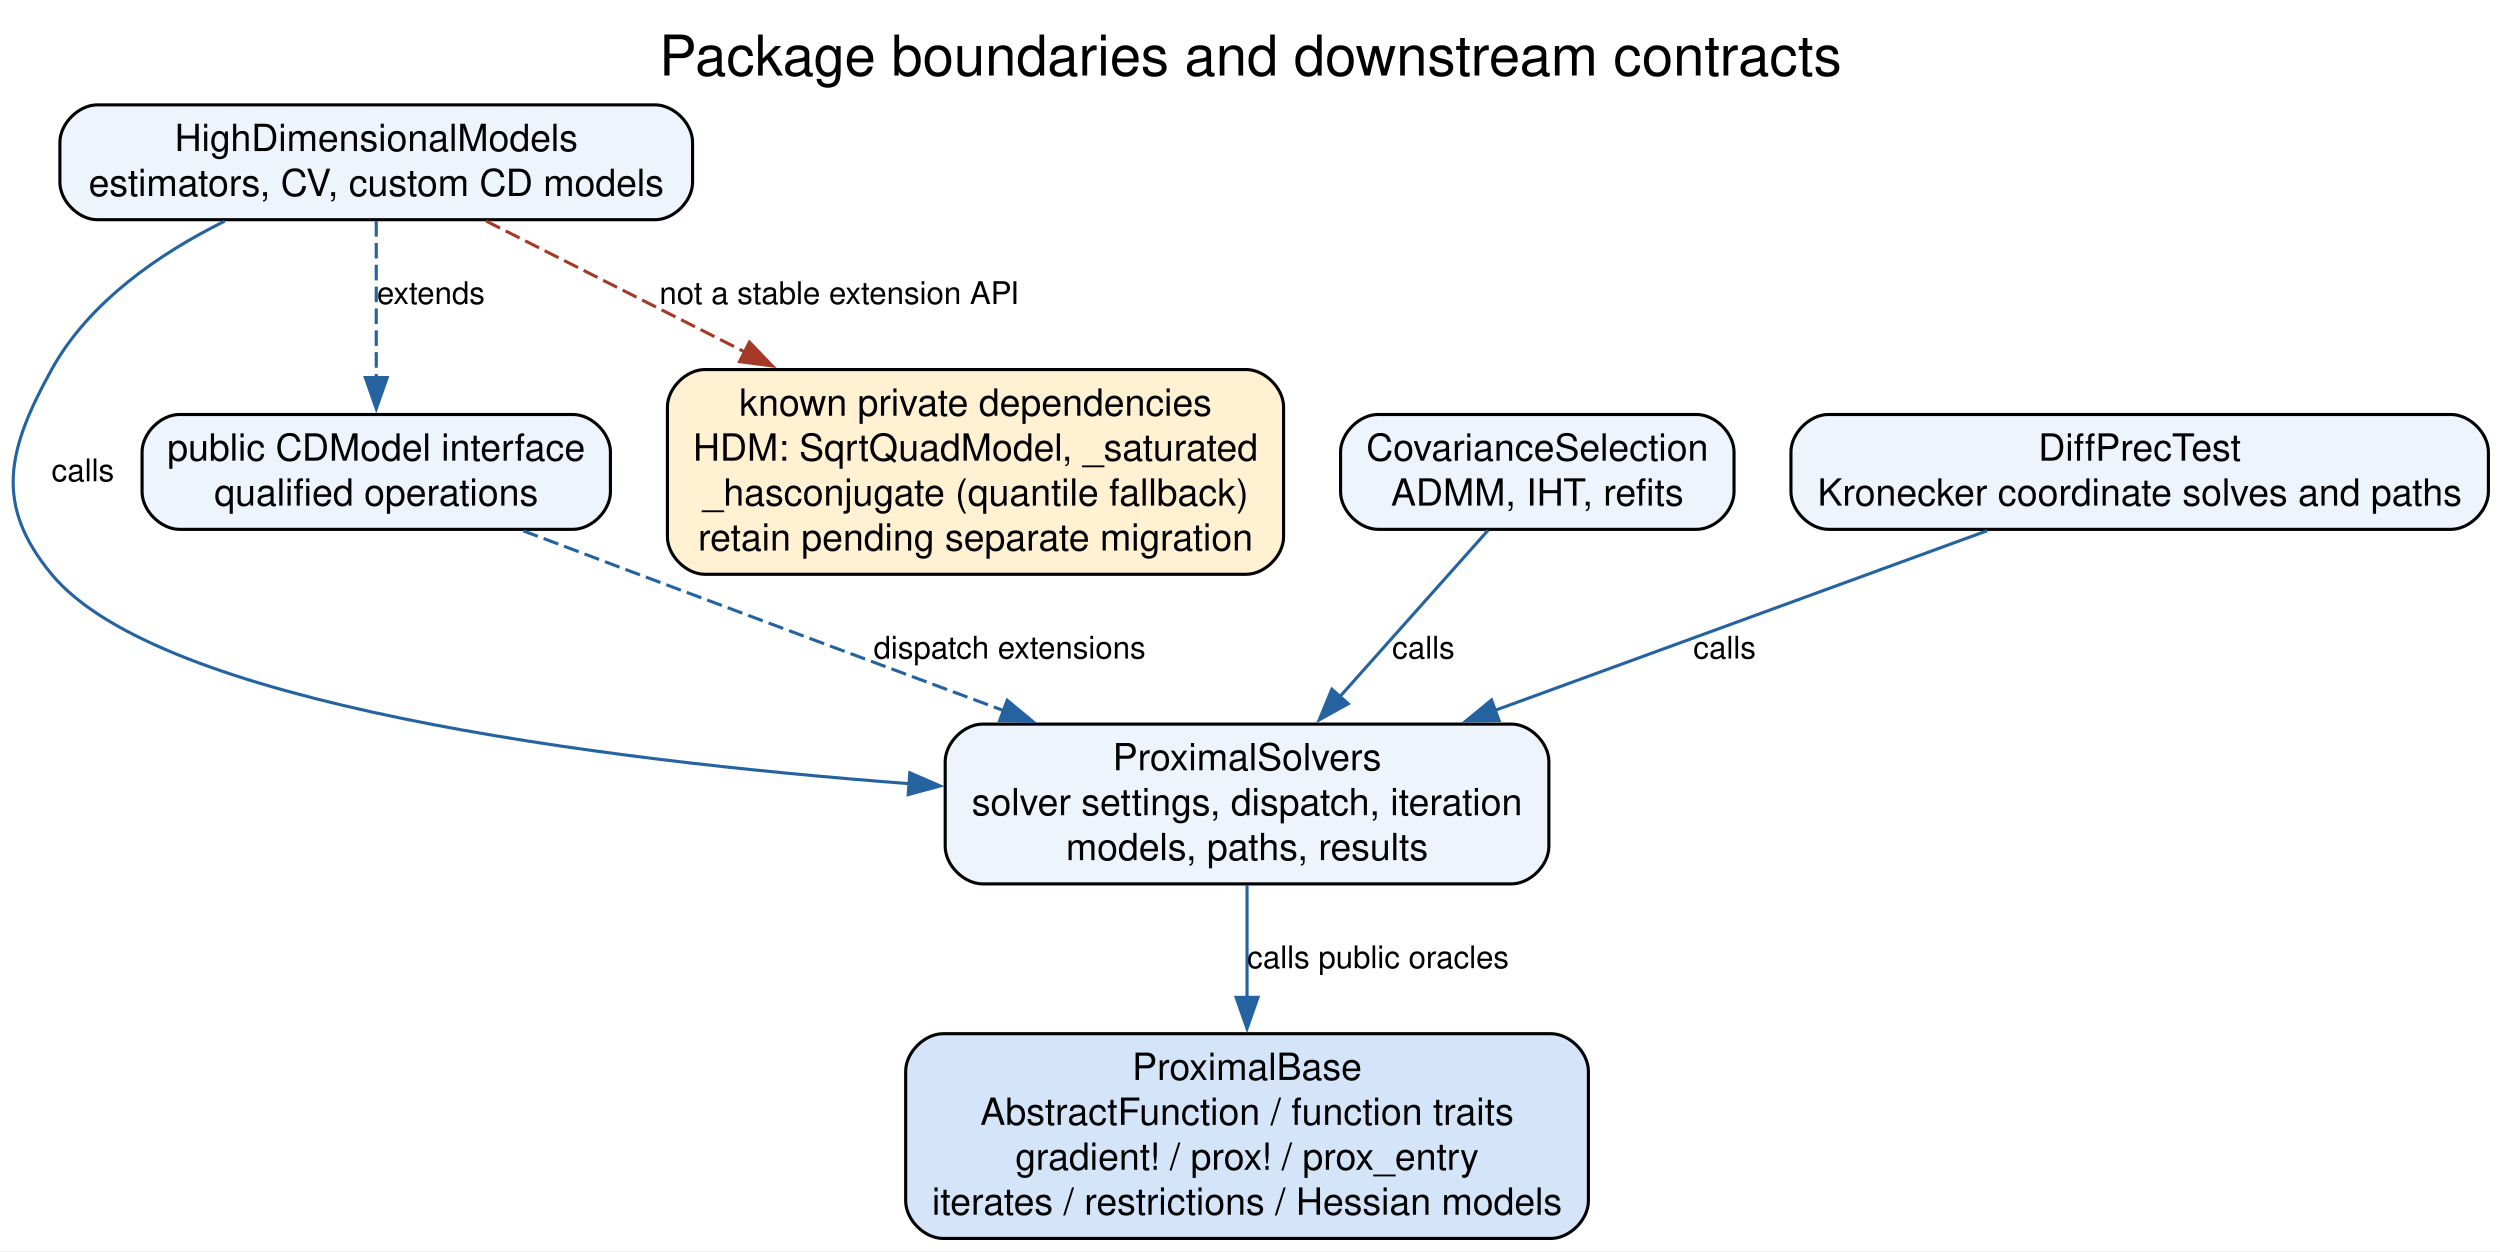
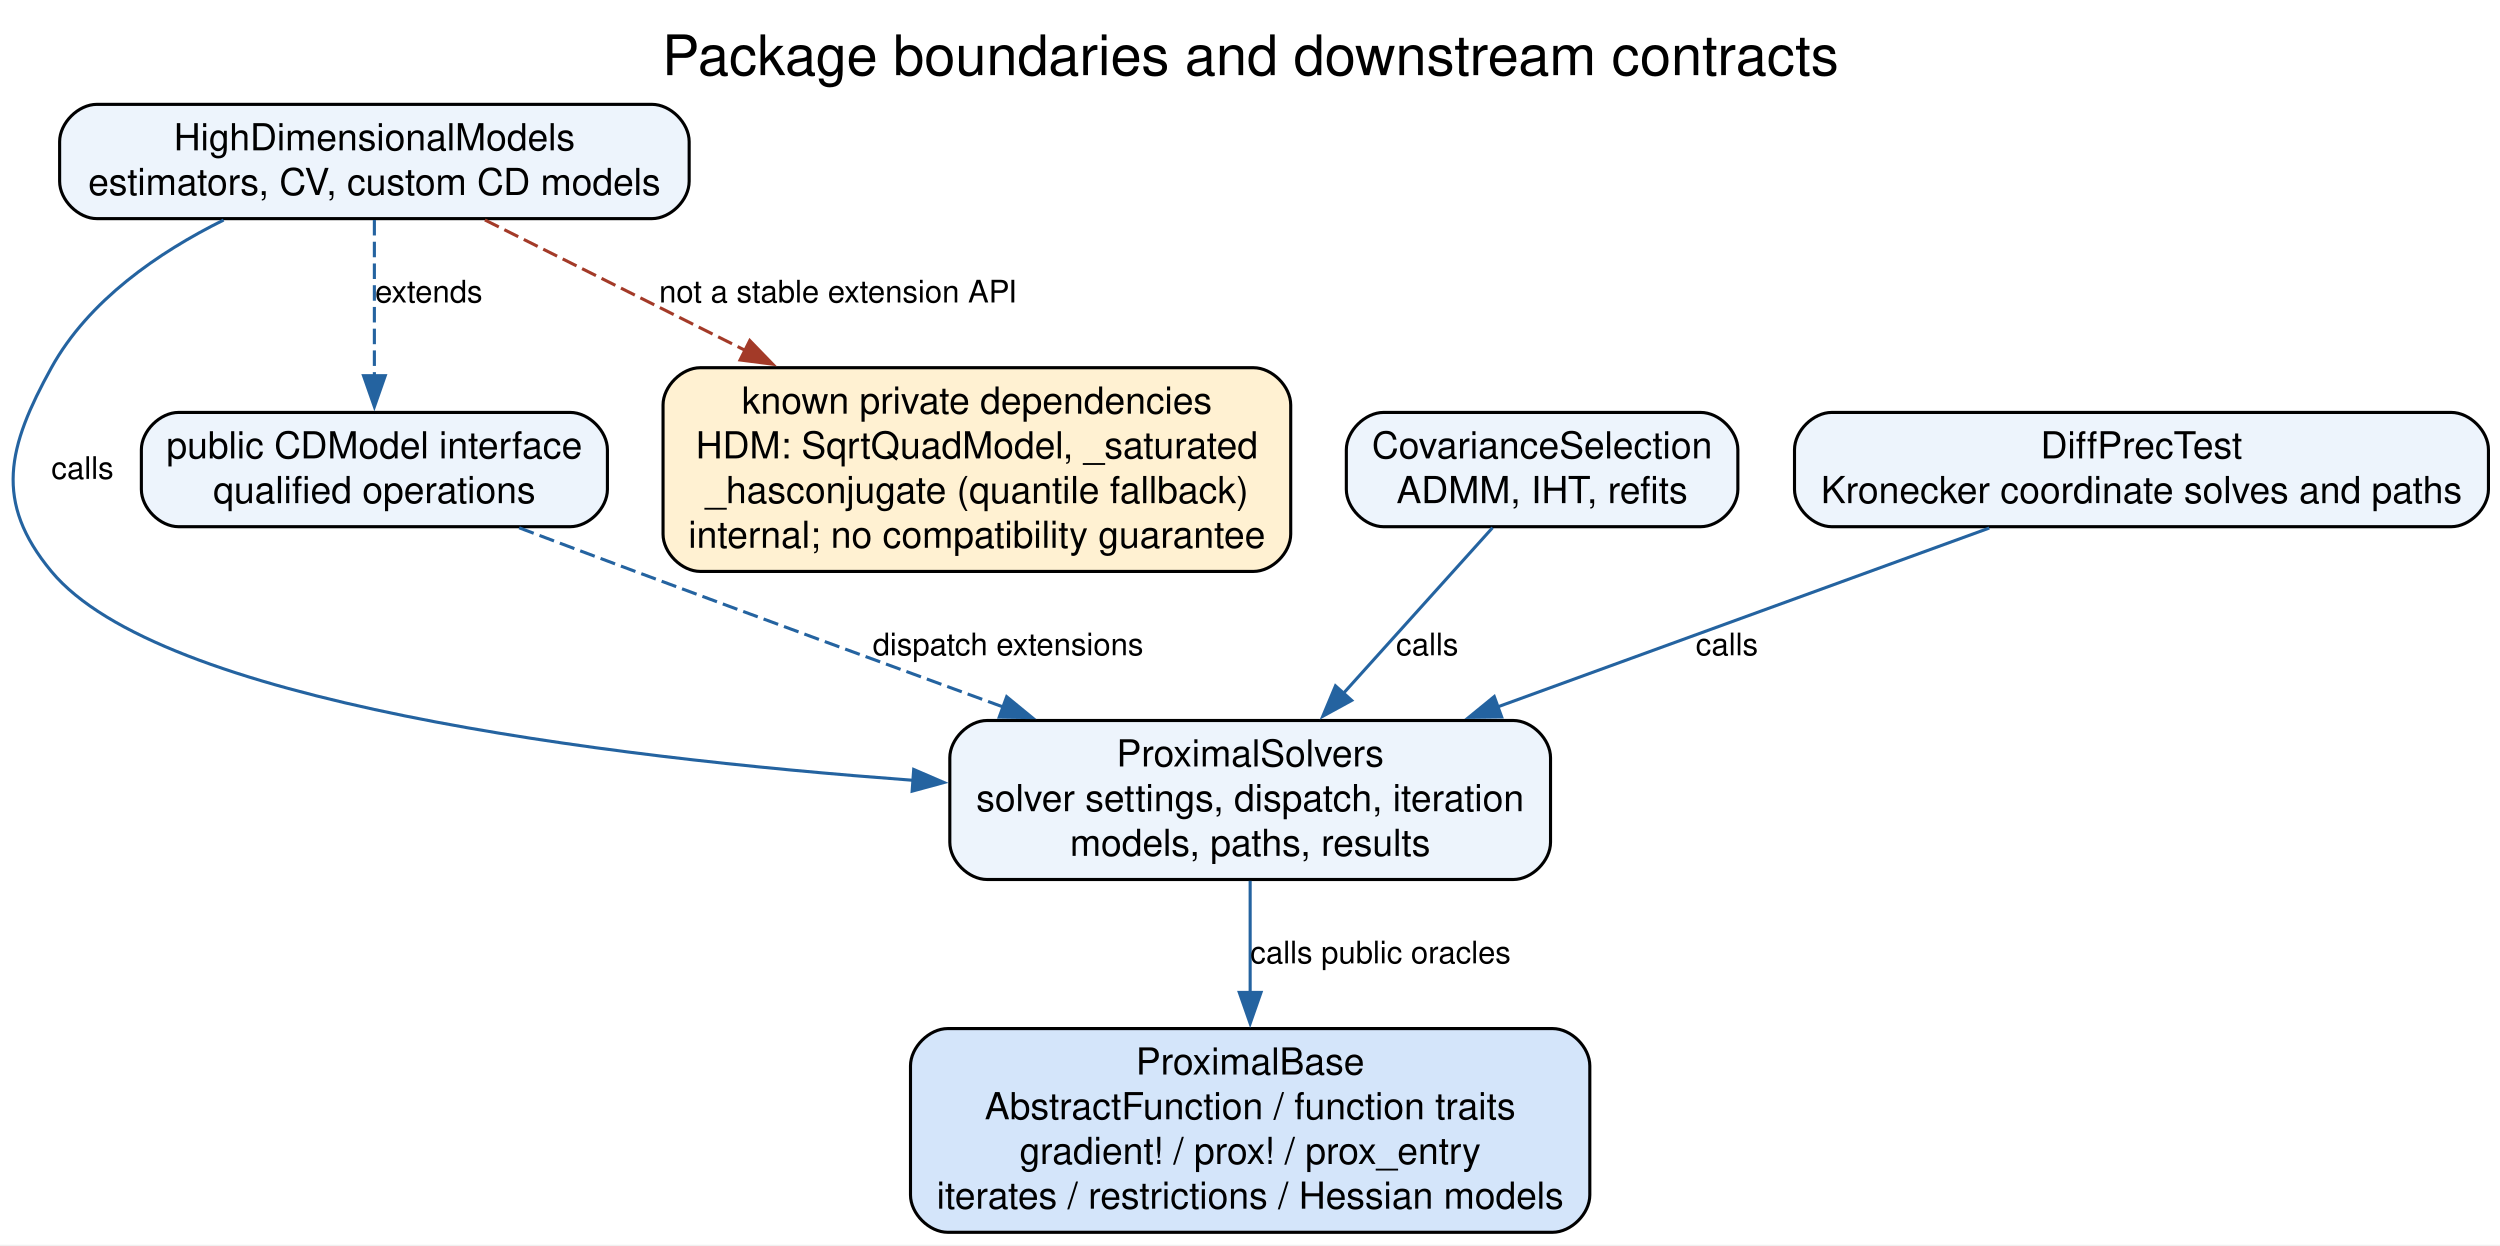
- <svg xmlns="http://www.w3.org/2000/svg" width="801pt" height="401pt" viewBox="0.00 0.00 801.00 401.00">
+ <svg xmlns="http://www.w3.org/2000/svg" width="805pt" height="401pt" viewBox="0.00 0.00 805.00 401.00">
  <g id="graph0" class="graph" transform="scale(1 1) rotate(0) translate(4 396.8)">
-     <polygon fill="white" stroke="none" points="-4,4 -4,-396.8 797.28,-396.8 797.28,4 -4,4" />
-     <text xml:space="preserve" text-anchor="middle" x="396.64" y="-372.6" font-family="Helvetica,sans-Serif" font-size="18.00">Package boundaries and downstream contracts</text>
+     <polygon fill="white" stroke="none" points="-4,4 -4,-396.8 801.28,-396.8 801.28,4 -4,4" />
+     <text xml:space="preserve" text-anchor="middle" x="398.64" y="-372.6" font-family="Helvetica,sans-Serif" font-size="18.00">Package boundaries and downstream contracts</text>
    <g id="node1" class="node">
-       <path fill="#d4e5fa" stroke="black" d="M492.92,-65.6C492.92,-65.6 298.18,-65.6 298.18,-65.6 292.18,-65.6 286.18,-59.6 286.18,-53.6 286.18,-53.6 286.18,-12 286.18,-12 286.18,-6 292.18,0 298.18,0 298.18,0 492.92,0 492.92,0 498.92,0 504.92,-6 504.92,-12 504.92,-12 504.92,-53.6 504.92,-53.6 504.92,-59.6 498.92,-65.6 492.92,-65.6" />
-       <text xml:space="preserve" text-anchor="middle" x="395.55" y="-50.8" font-family="Helvetica,sans-Serif" font-size="12.00">ProximalBase</text>
-       <text xml:space="preserve" text-anchor="middle" x="395.55" y="-36.4" font-family="Helvetica,sans-Serif" font-size="12.00">AbstractFunction / function traits</text>
-       <text xml:space="preserve" text-anchor="middle" x="395.55" y="-22" font-family="Helvetica,sans-Serif" font-size="12.00">gradient! / prox! / prox_entry</text>
-       <text xml:space="preserve" text-anchor="middle" x="395.55" y="-7.6" font-family="Helvetica,sans-Serif" font-size="12.00">iterates / restrictions / Hessian models</text>
+       <path fill="#d4e5fa" stroke="black" d="M495.92,-65.6C495.92,-65.6 301.18,-65.6 301.18,-65.6 295.18,-65.6 289.18,-59.6 289.18,-53.6 289.18,-53.6 289.18,-12 289.18,-12 289.18,-6 295.18,0 301.18,0 301.18,0 495.92,0 495.92,0 501.92,0 507.92,-6 507.92,-12 507.92,-12 507.92,-53.6 507.92,-53.6 507.92,-59.6 501.92,-65.6 495.92,-65.6" />
+       <text xml:space="preserve" text-anchor="middle" x="398.55" y="-50.8" font-family="Helvetica,sans-Serif" font-size="12.00">ProximalBase</text>
+       <text xml:space="preserve" text-anchor="middle" x="398.55" y="-36.4" font-family="Helvetica,sans-Serif" font-size="12.00">AbstractFunction / function traits</text>
+       <text xml:space="preserve" text-anchor="middle" x="398.55" y="-22" font-family="Helvetica,sans-Serif" font-size="12.00">gradient! / prox! / prox_entry</text>
+       <text xml:space="preserve" text-anchor="middle" x="398.55" y="-7.6" font-family="Helvetica,sans-Serif" font-size="12.00">iterates / restrictions / Hessian models</text>
    </g>
    <g id="node2" class="node">
-       <path fill="#edf4fc" stroke="black" d="M480.26,-164.8C480.26,-164.8 310.84,-164.8 310.84,-164.8 304.84,-164.8 298.84,-158.8 298.84,-152.8 298.84,-152.8 298.84,-125.6 298.84,-125.6 298.84,-119.6 304.84,-113.6 310.84,-113.6 310.84,-113.6 480.26,-113.6 480.26,-113.6 486.26,-113.6 492.26,-119.6 492.26,-125.6 492.26,-125.6 492.26,-152.8 492.26,-152.8 492.26,-158.8 486.26,-164.8 480.26,-164.8" />
-       <text xml:space="preserve" text-anchor="middle" x="395.55" y="-150" font-family="Helvetica,sans-Serif" font-size="12.00">ProximalSolvers</text>
-       <text xml:space="preserve" text-anchor="middle" x="395.55" y="-135.6" font-family="Helvetica,sans-Serif" font-size="12.00">solver settings, dispatch, iteration</text>
-       <text xml:space="preserve" text-anchor="middle" x="395.55" y="-121.2" font-family="Helvetica,sans-Serif" font-size="12.00">models, paths, results</text>
+       <path fill="#edf4fc" stroke="black" d="M483.27,-164.8C483.27,-164.8 313.84,-164.8 313.84,-164.8 307.84,-164.8 301.84,-158.8 301.84,-152.8 301.84,-152.8 301.84,-125.6 301.84,-125.6 301.84,-119.6 307.84,-113.6 313.84,-113.6 313.84,-113.6 483.27,-113.6 483.27,-113.6 489.27,-113.6 495.27,-119.6 495.27,-125.6 495.27,-125.6 495.27,-152.8 495.27,-152.8 495.27,-158.8 489.27,-164.8 483.27,-164.8" />
+       <text xml:space="preserve" text-anchor="middle" x="398.55" y="-150" font-family="Helvetica,sans-Serif" font-size="12.00">ProximalSolvers</text>
+       <text xml:space="preserve" text-anchor="middle" x="398.55" y="-135.6" font-family="Helvetica,sans-Serif" font-size="12.00">solver settings, dispatch, iteration</text>
+       <text xml:space="preserve" text-anchor="middle" x="398.55" y="-121.2" font-family="Helvetica,sans-Serif" font-size="12.00">models, paths, results</text>
    </g>
    <g id="edge1" class="edge">
-       <path fill="none" stroke="#2463a0" d="M395.55,-113.19C395.55,-102.41 395.55,-89.47 395.55,-77.2" />
-       <polygon fill="#2463a0" stroke="#2463a0" points="399.05,-77.24 395.55,-67.24 392.05,-77.24 399.05,-77.24" />
-       <text xml:space="preserve" text-anchor="middle" x="437.51" y="-86.6" font-family="Helvetica,sans-Serif" font-size="10.00">calls public oracles</text>
+       <path fill="none" stroke="#2463a0" d="M398.55,-113.19C398.55,-102.41 398.55,-89.47 398.55,-77.2" />
+       <polygon fill="#2463a0" stroke="#2463a0" points="402.05,-77.24 398.55,-67.24 395.05,-77.24 402.05,-77.24" />
+       <text xml:space="preserve" text-anchor="middle" x="440.52" y="-86.6" font-family="Helvetica,sans-Serif" font-size="10.00">calls public oracles</text>
    </g>
    <g id="node3" class="node">
-       <path fill="#edf4fc" stroke="black" d="M179.58,-264C179.58,-264 53.52,-264 53.52,-264 47.52,-264 41.52,-258 41.52,-252 41.52,-252 41.52,-239.2 41.52,-239.2 41.52,-233.2 47.52,-227.2 53.52,-227.2 53.52,-227.2 179.58,-227.2 179.58,-227.2 185.58,-227.2 191.58,-233.2 191.58,-239.2 191.58,-239.2 191.58,-252 191.58,-252 191.58,-258 185.58,-264 179.58,-264" />
+       <path fill="#edf4fc" stroke="black" d="M179.59,-264C179.59,-264 53.52,-264 53.52,-264 47.52,-264 41.52,-258 41.52,-252 41.52,-252 41.52,-239.2 41.52,-239.2 41.52,-233.2 47.52,-227.2 53.52,-227.2 53.52,-227.2 179.59,-227.2 179.59,-227.2 185.59,-227.2 191.59,-233.2 191.59,-239.2 191.59,-239.2 191.59,-252 191.59,-252 191.59,-258 185.59,-264 179.59,-264" />
      <text xml:space="preserve" text-anchor="middle" x="116.55" y="-249.2" font-family="Helvetica,sans-Serif" font-size="12.00">public CDModel interface</text>
      <text xml:space="preserve" text-anchor="middle" x="116.55" y="-234.8" font-family="Helvetica,sans-Serif" font-size="12.00">qualified operations</text>
    </g>
    <g id="edge2" class="edge">
-       <path fill="none" stroke="#2463a0" stroke-dasharray="5,2" d="M163.62,-226.73C175.66,-222.17 188.58,-217.29 200.55,-212.8 239.18,-198.3 282.16,-182.28 317.91,-168.99" />
-       <polygon fill="#2463a0" stroke="#2463a0" points="318.71,-172.43 326.86,-165.67 316.27,-165.87 318.71,-172.43" />
-       <text xml:space="preserve" text-anchor="middle" x="319.47" y="-185.8" font-family="Helvetica,sans-Serif" font-size="10.00">dispatch extensions</text>
+       <path fill="none" stroke="#2463a0" stroke-dasharray="5,2" d="M163.17,-226.85C175.33,-222.25 188.43,-217.32 200.55,-212.8 239.59,-198.26 283.03,-182.3 319.26,-169.06" />
+       <polygon fill="#2463a0" stroke="#2463a0" points="320.15,-172.46 328.34,-165.74 317.75,-165.89 320.15,-172.46" />
+       <text xml:space="preserve" text-anchor="middle" x="320.59" y="-185.8" font-family="Helvetica,sans-Serif" font-size="10.00">dispatch extensions</text>
    </g>
    <g id="node4" class="node">
-       <path fill="#edf4fc" stroke="black" d="M205.9,-363.2C205.9,-363.2 27.19,-363.2 27.19,-363.2 21.19,-363.2 15.19,-357.2 15.19,-351.2 15.19,-351.2 15.19,-338.4 15.19,-338.4 15.19,-332.4 21.19,-326.4 27.19,-326.4 27.19,-326.4 205.9,-326.4 205.9,-326.4 211.9,-326.4 217.9,-332.4 217.9,-338.4 217.9,-338.4 217.9,-351.2 217.9,-351.2 217.9,-357.2 211.9,-363.2 205.9,-363.2" />
+       <path fill="#edf4fc" stroke="black" d="M205.91,-363.2C205.91,-363.2 27.2,-363.2 27.2,-363.2 21.2,-363.2 15.2,-357.2 15.2,-351.2 15.2,-351.2 15.2,-338.4 15.2,-338.4 15.2,-332.4 21.2,-326.4 27.2,-326.4 27.2,-326.4 205.91,-326.4 205.91,-326.4 211.91,-326.4 217.91,-332.4 217.91,-338.4 217.91,-338.4 217.91,-351.2 217.91,-351.2 217.91,-357.2 211.91,-363.2 205.91,-363.2" />
      <text xml:space="preserve" text-anchor="middle" x="116.55" y="-348.4" font-family="Helvetica,sans-Serif" font-size="12.00">HighDimensionalModels</text>
      <text xml:space="preserve" text-anchor="middle" x="116.55" y="-334" font-family="Helvetica,sans-Serif" font-size="12.00">estimators, CV, custom CD models</text>
    </g>
    <g id="edge3" class="edge">
-       <path fill="none" stroke="#2463a0" d="M67.99,-325.95C46.98,-315.52 24.51,-300.06 12.54,-278.4 -1.56,-252.88 -6.06,-235.25 12.54,-212.8 46.89,-171.33 186.5,-153.37 287.26,-145.71" />
-       <polygon fill="#2463a0" stroke="#2463a0" points="287.5,-149.2 297.22,-144.98 286.99,-142.22 287.5,-149.2" />
-       <text xml:space="preserve" text-anchor="middle" x="22.54" y="-242.6" font-family="Helvetica,sans-Serif" font-size="10.00">calls</text>
+       <path fill="none" stroke="#2463a0" d="M68,-325.95C46.99,-315.52 24.51,-300.06 12.55,-278.4 -1.55,-252.88 -6.06,-235.24 12.55,-212.8 47.27,-170.94 188.6,-153.06 290.2,-145.53" />
+       <polygon fill="#2463a0" stroke="#2463a0" points="290.21,-149.03 299.94,-144.83 289.71,-142.05 290.21,-149.03" />
+       <text xml:space="preserve" text-anchor="middle" x="22.55" y="-242.6" font-family="Helvetica,sans-Serif" font-size="10.00">calls</text>
    </g>
    <g id="edge6" class="edge">
      <path fill="none" stroke="#2463a0" stroke-dasharray="5,2" d="M116.55,-325.97C116.55,-311.86 116.55,-291.87 116.55,-275.48" />
      <polygon fill="#2463a0" stroke="#2463a0" points="120.05,-275.83 116.55,-265.83 113.05,-275.83 120.05,-275.83" />
-       <text xml:space="preserve" text-anchor="middle" x="134.06" y="-299.4" font-family="Helvetica,sans-Serif" font-size="10.00">extends</text>
+       <text xml:space="preserve" text-anchor="middle" x="134.07" y="-299.4" font-family="Helvetica,sans-Serif" font-size="10.00">extends</text>
    </g>
    <g id="node7" class="node">
-       <path fill="#fff1d2" stroke="black" d="M395.26,-278.4C395.26,-278.4 221.84,-278.4 221.84,-278.4 215.84,-278.4 209.84,-272.4 209.84,-266.4 209.84,-266.4 209.84,-224.8 209.84,-224.8 209.84,-218.8 215.84,-212.8 221.84,-212.8 221.84,-212.8 395.26,-212.8 395.26,-212.8 401.26,-212.8 407.26,-218.8 407.26,-224.8 407.26,-224.8 407.26,-266.4 407.26,-266.4 407.26,-272.4 401.26,-278.4 395.26,-278.4" />
-       <text xml:space="preserve" text-anchor="middle" x="308.55" y="-263.6" font-family="Helvetica,sans-Serif" font-size="12.00">known private dependencies</text>
-       <text xml:space="preserve" text-anchor="middle" x="308.55" y="-249.2" font-family="Helvetica,sans-Serif" font-size="12.00">HDM: SqrtQuadModel, _saturated</text>
-       <text xml:space="preserve" text-anchor="middle" x="308.55" y="-234.8" font-family="Helvetica,sans-Serif" font-size="12.00">_hasconjugate (quantile fallback)</text>
-       <text xml:space="preserve" text-anchor="middle" x="308.55" y="-220.4" font-family="Helvetica,sans-Serif" font-size="12.00">retain pending separate migration</text>
+       <path fill="#fff1d2" stroke="black" d="M399.61,-278.4C399.61,-278.4 221.5,-278.4 221.5,-278.4 215.5,-278.4 209.5,-272.4 209.5,-266.4 209.5,-266.4 209.5,-224.8 209.5,-224.8 209.5,-218.8 215.5,-212.8 221.5,-212.8 221.5,-212.8 399.61,-212.8 399.61,-212.8 405.61,-212.8 411.61,-218.8 411.61,-224.8 411.61,-224.8 411.61,-266.4 411.61,-266.4 411.61,-272.4 405.61,-278.4 399.61,-278.4" />
+       <text xml:space="preserve" text-anchor="middle" x="310.55" y="-263.6" font-family="Helvetica,sans-Serif" font-size="12.00">known private dependencies</text>
+       <text xml:space="preserve" text-anchor="middle" x="310.55" y="-249.2" font-family="Helvetica,sans-Serif" font-size="12.00">HDM: SqrtQuadModel, _saturated</text>
+       <text xml:space="preserve" text-anchor="middle" x="310.55" y="-234.8" font-family="Helvetica,sans-Serif" font-size="12.00">_hasconjugate (quantile fallback)</text>
+       <text xml:space="preserve" text-anchor="middle" x="310.55" y="-220.4" font-family="Helvetica,sans-Serif" font-size="12.00">internal; no compatibility guarantee</text>
    </g>
    <g id="edge7" class="edge">
-       <path fill="none" stroke="#a33a28" stroke-dasharray="5,2" d="M151.76,-325.97C175,-314.21 206.32,-298.35 234.86,-283.91" />
-       <polygon fill="#a33a28" stroke="#a33a28" points="236.12,-287.19 243.46,-279.55 232.96,-280.94 236.12,-287.19" />
-       <text xml:space="preserve" text-anchor="middle" x="264.88" y="-299.4" font-family="Helvetica,sans-Serif" font-size="10.00">not a stable extension API</text>
+       <path fill="none" stroke="#a33a28" stroke-dasharray="5,2" d="M152.14,-325.97C175.62,-314.21 207.26,-298.35 236.09,-283.91" />
+       <polygon fill="#a33a28" stroke="#a33a28" points="237.43,-287.15 244.8,-279.54 234.3,-280.89 237.43,-287.15" />
+       <text xml:space="preserve" text-anchor="middle" x="265.83" y="-299.4" font-family="Helvetica,sans-Serif" font-size="10.00">not a stable extension API</text>
    </g>
    <g id="node5" class="node">
-       <path fill="#edf4fc" stroke="black" d="M539.58,-264C539.58,-264 437.52,-264 437.52,-264 431.52,-264 425.52,-258 425.52,-252 425.52,-252 425.52,-239.2 425.52,-239.2 425.52,-233.2 431.52,-227.2 437.52,-227.2 437.52,-227.2 539.58,-227.2 539.58,-227.2 545.58,-227.2 551.58,-233.2 551.58,-239.2 551.58,-239.2 551.58,-252 551.58,-252 551.58,-258 545.58,-264 539.58,-264" />
-       <text xml:space="preserve" text-anchor="middle" x="488.55" y="-249.2" font-family="Helvetica,sans-Serif" font-size="12.00">CovarianceSelection</text>
-       <text xml:space="preserve" text-anchor="middle" x="488.55" y="-234.8" font-family="Helvetica,sans-Serif" font-size="12.00">ADMM, IHT, refits</text>
+       <path fill="#edf4fc" stroke="black" d="M543.59,-264C543.59,-264 441.52,-264 441.52,-264 435.52,-264 429.52,-258 429.52,-252 429.52,-252 429.52,-239.2 429.52,-239.2 429.52,-233.2 435.52,-227.2 441.52,-227.2 441.52,-227.2 543.59,-227.2 543.59,-227.2 549.59,-227.2 555.59,-233.2 555.59,-239.2 555.59,-239.2 555.59,-252 555.59,-252 555.59,-258 549.59,-264 543.59,-264" />
+       <text xml:space="preserve" text-anchor="middle" x="492.55" y="-249.2" font-family="Helvetica,sans-Serif" font-size="12.00">CovarianceSelection</text>
+       <text xml:space="preserve" text-anchor="middle" x="492.55" y="-234.8" font-family="Helvetica,sans-Serif" font-size="12.00">ADMM, IHT, refits</text>
    </g>
    <g id="edge4" class="edge">
-       <path fill="none" stroke="#2463a0" d="M472.77,-226.89C459.77,-212.29 440.96,-191.18 425.16,-173.44" />
-       <polygon fill="#2463a0" stroke="#2463a0" points="427.96,-171.32 418.69,-166.18 422.73,-175.98 427.96,-171.32" />
-       <text xml:space="preserve" text-anchor="middle" x="452.05" y="-185.8" font-family="Helvetica,sans-Serif" font-size="10.00">calls</text>
+       <path fill="none" stroke="#2463a0" d="M476.61,-226.89C463.46,-212.29 444.45,-191.18 428.49,-173.44" />
+       <polygon fill="#2463a0" stroke="#2463a0" points="431.24,-171.27 421.94,-166.18 426.03,-175.95 431.24,-171.27" />
+       <text xml:space="preserve" text-anchor="middle" x="455.56" y="-185.8" font-family="Helvetica,sans-Serif" font-size="10.00">calls</text>
    </g>
    <g id="node6" class="node">
-       <path fill="#edf4fc" stroke="black" d="M781.28,-264C781.28,-264 581.82,-264 581.82,-264 575.82,-264 569.82,-258 569.82,-252 569.82,-252 569.82,-239.2 569.82,-239.2 569.82,-233.2 575.82,-227.2 581.82,-227.2 581.82,-227.2 781.28,-227.2 781.28,-227.2 787.28,-227.2 793.28,-233.2 793.28,-239.2 793.28,-239.2 793.28,-252 793.28,-252 793.28,-258 787.28,-264 781.28,-264" />
-       <text xml:space="preserve" text-anchor="middle" x="681.55" y="-249.2" font-family="Helvetica,sans-Serif" font-size="12.00">DiffPrecTest</text>
-       <text xml:space="preserve" text-anchor="middle" x="681.55" y="-234.8" font-family="Helvetica,sans-Serif" font-size="12.00">Kronecker coordinate solves and paths</text>
+       <path fill="#edf4fc" stroke="black" d="M785.28,-264C785.28,-264 585.83,-264 585.83,-264 579.83,-264 573.83,-258 573.83,-252 573.83,-252 573.83,-239.2 573.83,-239.2 573.83,-233.2 579.83,-227.2 585.83,-227.2 585.83,-227.2 785.28,-227.2 785.28,-227.2 791.28,-227.2 797.28,-233.2 797.28,-239.2 797.28,-239.2 797.28,-252 797.28,-252 797.28,-258 791.28,-264 785.28,-264" />
+       <text xml:space="preserve" text-anchor="middle" x="685.55" y="-249.2" font-family="Helvetica,sans-Serif" font-size="12.00">DiffPrecTest</text>
+       <text xml:space="preserve" text-anchor="middle" x="685.55" y="-234.8" font-family="Helvetica,sans-Serif" font-size="12.00">Kronecker coordinate solves and paths</text>
    </g>
    <g id="edge5" class="edge">
-       <path fill="none" stroke="#2463a0" d="M632.71,-226.77C589.44,-210.98 525.46,-187.62 474.86,-169.15" />
-       <polygon fill="#2463a0" stroke="#2463a0" points="476.29,-165.95 465.7,-165.81 473.89,-172.53 476.29,-165.95" />
-       <text xml:space="preserve" text-anchor="middle" x="548.55" y="-185.8" font-family="Helvetica,sans-Serif" font-size="10.00">calls</text>
+       <path fill="none" stroke="#2463a0" d="M636.54,-226.77C593.12,-210.98 528.93,-187.62 478.15,-169.15" />
+       <polygon fill="#2463a0" stroke="#2463a0" points="479.54,-165.94 468.95,-165.81 477.15,-172.51 479.54,-165.94" />
+       <text xml:space="preserve" text-anchor="middle" x="552.06" y="-185.8" font-family="Helvetica,sans-Serif" font-size="10.00">calls</text>
    </g>
  </g>
</svg>
